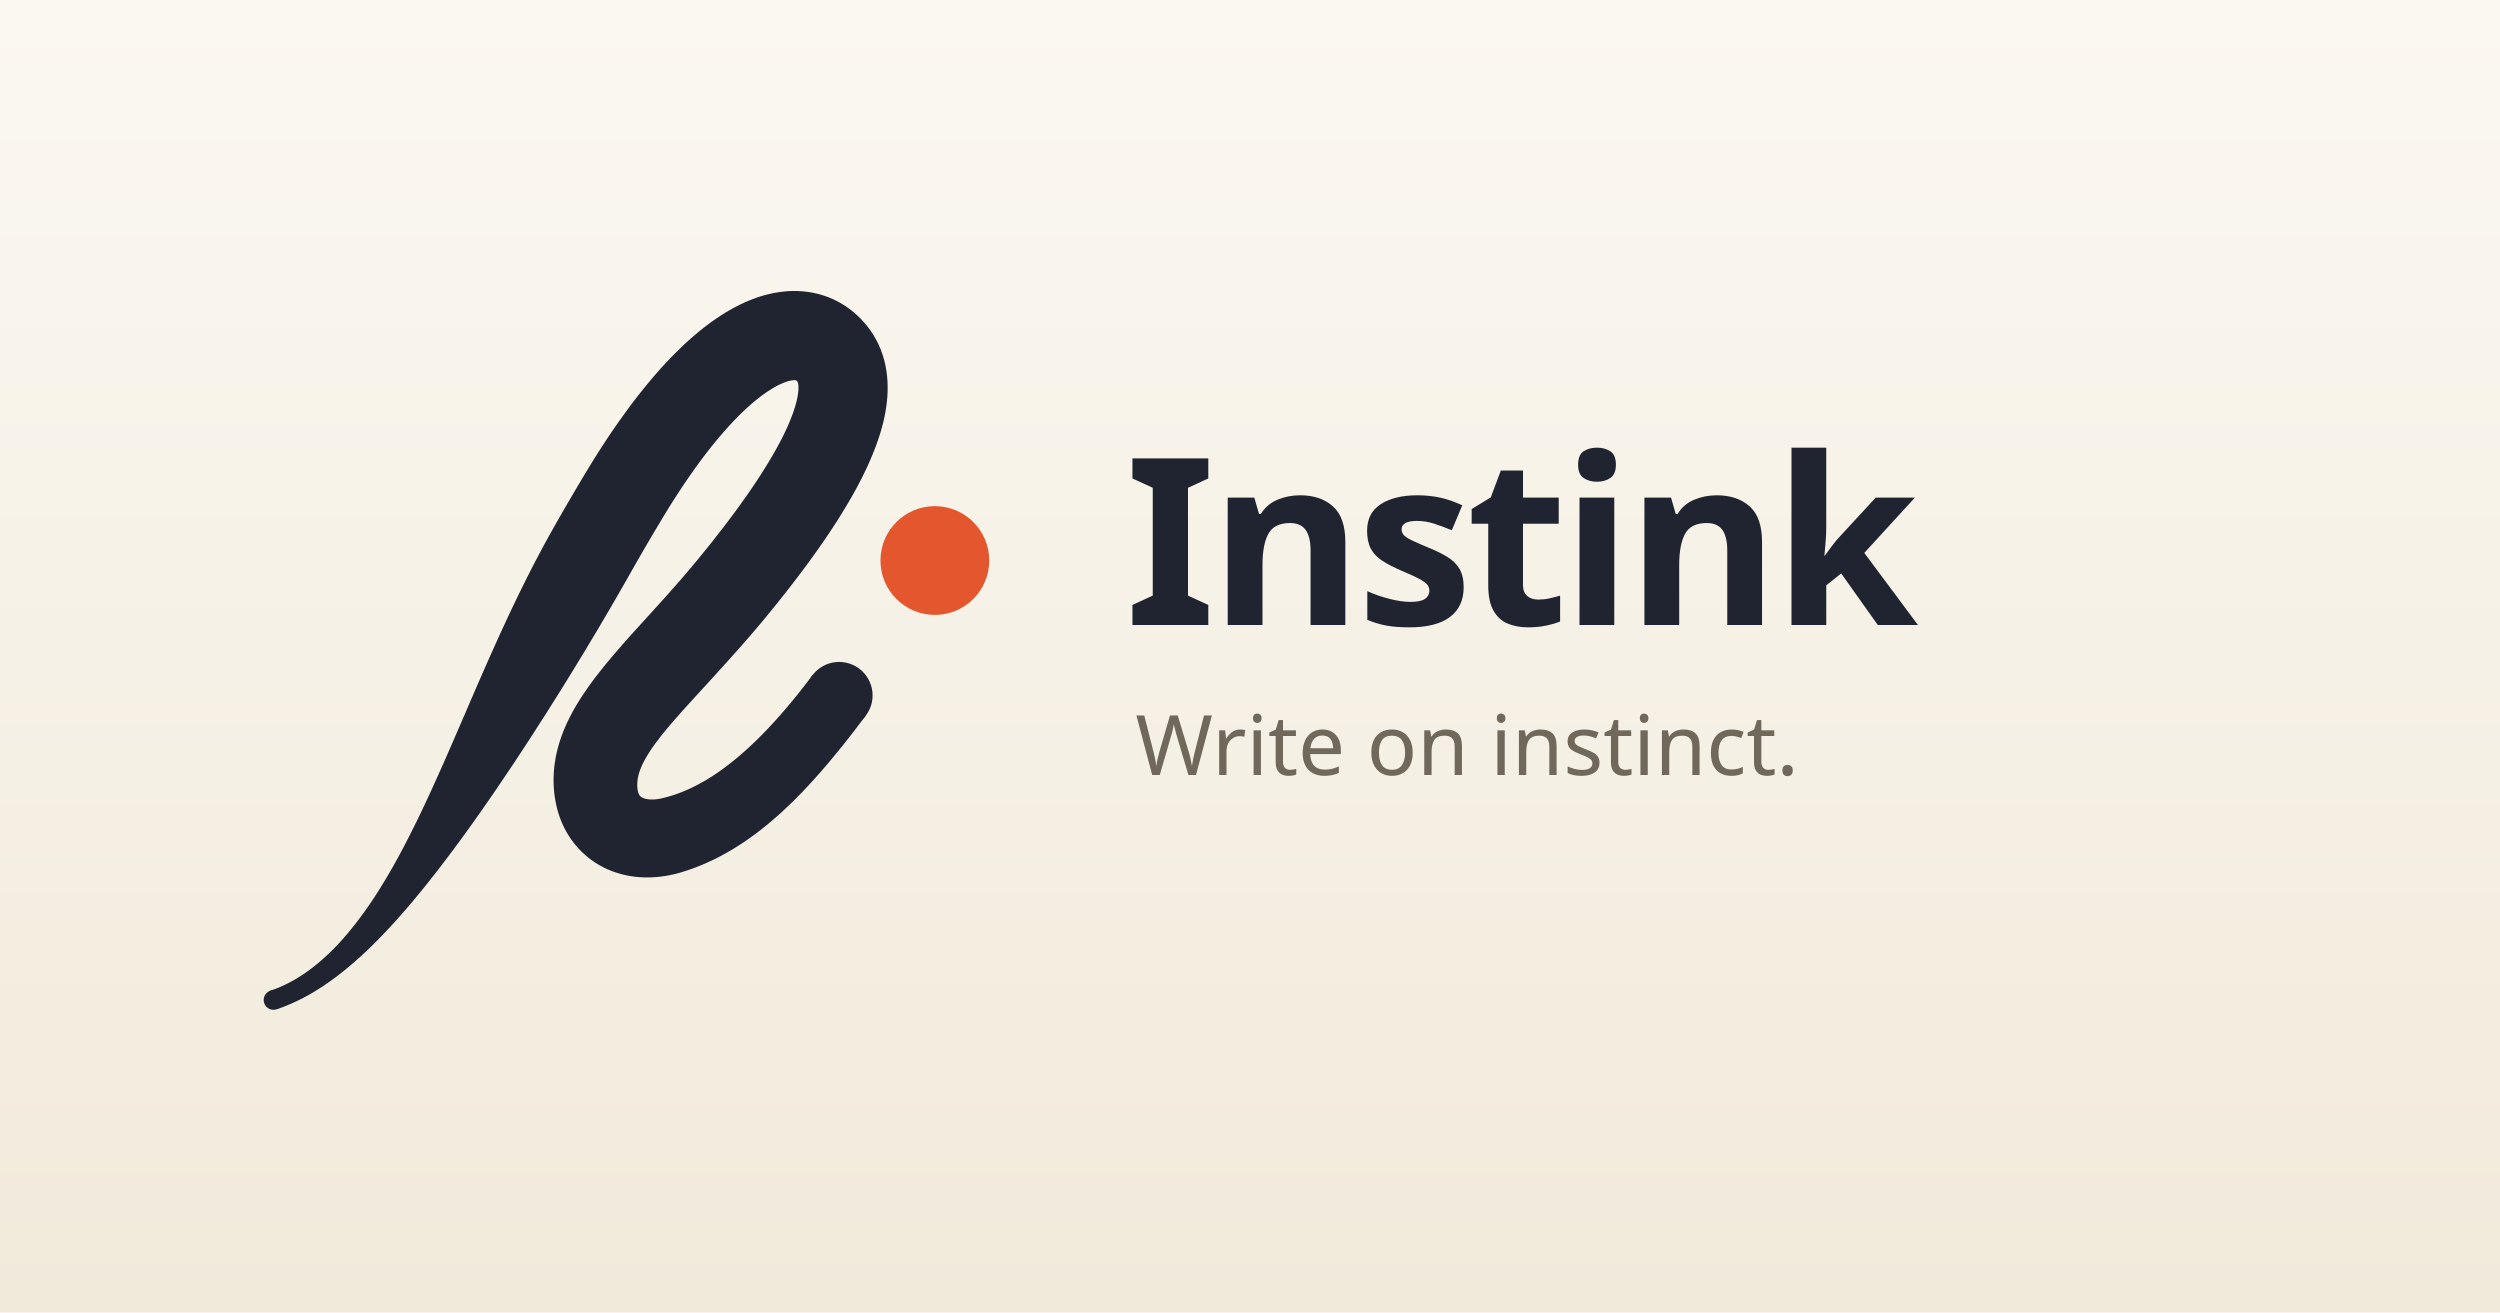
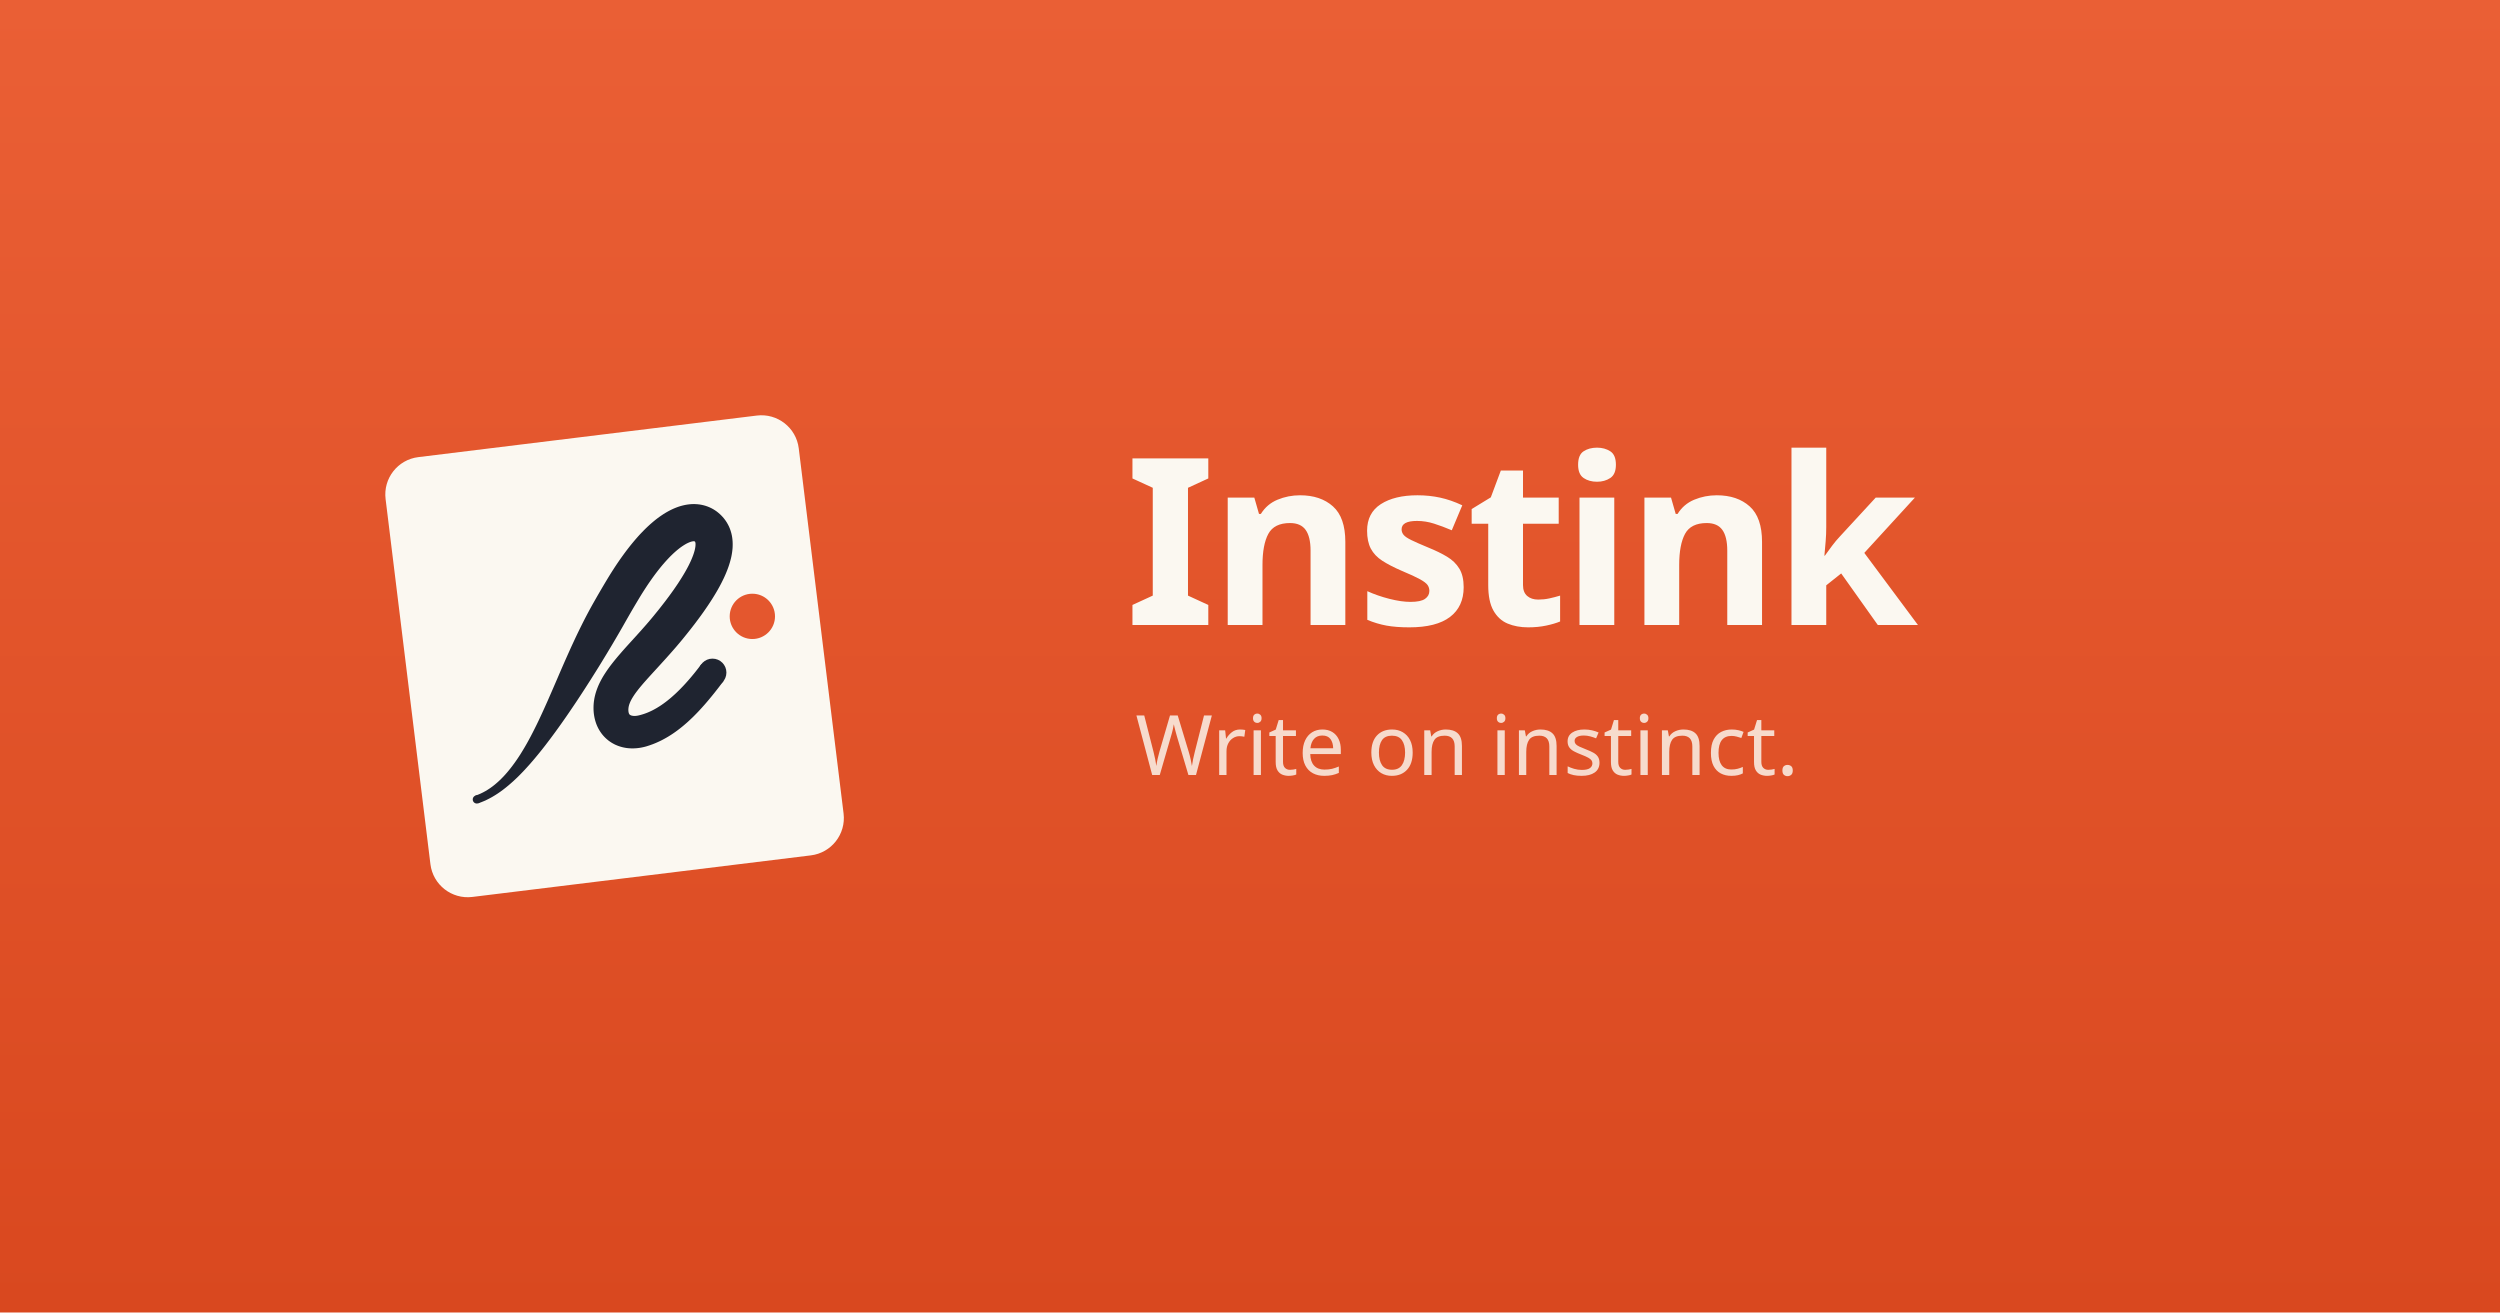
<svg xmlns="http://www.w3.org/2000/svg" width="1200" height="630" viewBox="0 0 1200 630">
  <defs>
    <linearGradient id="g" x1="0" y1="0" x2="0" y2="1">
-       <stop offset="0" stop-color="#FBF8F1" />
-       <stop offset="1" stop-color="#F1EADB" />
+       <stop offset="0" stop-color="#EA5F35" />
+       <stop offset="1" stop-color="#D9481F" />
    </linearGradient>
    <style>@font-face{font-family:IS;src:url("../../site/fonts/InstrumentSans.ttf")}</style>
  </defs>
  <rect width="1200" height="630" fill="url(#g)" />
-   <g transform="translate(47.72,72.72) scale(20.886)">
-     <path d="M4.076,19.712 L4.231,19.657 L4.388,19.593 L4.544,19.522 L4.698,19.444 L4.851,19.360 L5.003,19.269 L5.153,19.173 L5.302,19.070 L5.450,18.961 L5.598,18.846 L5.744,18.726 L5.890,18.600 L6.036,18.469 L6.181,18.333 L6.326,18.192 L6.470,18.045 L6.614,17.894 L6.758,17.738 L6.903,17.577 L7.047,17.412 L7.191,17.243 L7.335,17.069 L7.480,16.892 L7.625,16.710 L7.770,16.525 L7.915,16.335 L8.061,16.143 L8.207,15.946 L8.353,15.747 L8.500,15.544 L8.647,15.338 L8.794,15.129 L8.941,14.918 L9.089,14.703 L9.236,14.486 L9.384,14.267 L9.533,14.045 L9.681,13.820 L9.829,13.594 L9.977,13.366 L10.125,13.135 L10.274,12.903 L10.421,12.669 L10.569,12.434 L10.717,12.197 L10.864,11.958 L11.010,11.718 L11.157,11.477 L11.302,11.235 L11.448,10.992 L11.592,10.747 L11.736,10.502 L11.879,10.256 L12.021,10.009 L12.162,9.761 L12.303,9.513 L12.445,9.265 L12.588,9.018 L12.733,8.772 L12.880,8.526 L12.986,8.350 L13.089,8.181 L13.192,8.018 L13.294,7.860 L13.394,7.707 L13.494,7.559 L13.593,7.417 L13.690,7.279 L13.786,7.147 L13.881,7.019 L13.975,6.897 L14.068,6.779 L14.159,6.666 L14.249,6.558 L14.338,6.455 L14.425,6.357 L14.511,6.263 L14.595,6.174 L14.677,6.089 L14.758,6.010 L14.837,5.934 L14.914,5.864 L14.990,5.797 L15.063,5.735 L15.134,5.678 L15.203,5.624 L15.270,5.575 L15.335,5.530 L15.397,5.489 L15.456,5.452 L15.513,5.418 L15.567,5.388 L15.619,5.362 L15.667,5.340 L15.712,5.320 L15.754,5.304 L15.793,5.290 L15.828,5.279 L15.860,5.271 L15.888,5.265 L15.914,5.260 L15.935,5.257 L15.954,5.256 L15.969,5.255 L15.981,5.255 L15.991,5.256 L15.998,5.257 L16.003,5.258 L16.007,5.259 L16.009,5.259 L16.010,5.260 L16.010,5.260 L16.011,5.260 L16.011,5.260 L16.013,5.261 L16.015,5.263 L16.018,5.265 L16.022,5.269 L16.027,5.274 L16.033,5.280 L16.041,5.289 L16.043,5.292 L16.044,5.294 L16.046,5.296 L16.047,5.300 L16.049,5.304 L16.052,5.311 L16.054,5.321 L16.057,5.333 L16.060,5.349 L16.063,5.369 L16.065,5.393 L16.065,5.421 L16.065,5.453 L16.063,5.489 L16.060,5.529 L16.054,5.573 L16.047,5.621 L16.037,5.672 L16.025,5.727 L16.010,5.785 L15.993,5.846 L15.973,5.911 L15.951,5.978 L15.926,6.048 L15.898,6.121 L15.868,6.196 L15.835,6.274 L15.800,6.354 L15.761,6.436 L15.721,6.520 L15.678,6.606 L15.632,6.694 L15.584,6.783 L15.533,6.875 L15.480,6.968 L15.425,7.062 L15.367,7.158 L15.307,7.256 L15.245,7.355 L15.181,7.455 L15.115,7.557 L15.047,7.659 L14.976,7.763 L14.904,7.868 L14.830,7.974 L14.753,8.081 L14.675,8.189 L14.596,8.298 L14.514,8.407 L14.431,8.518 L14.346,8.629 L14.259,8.741 L14.171,8.854 L14.082,8.968 L13.991,9.082 L13.898,9.196 L13.804,9.312 L13.709,9.428 L13.614,9.542 L13.539,9.630 L13.463,9.720 L13.387,9.808 L13.311,9.896 L13.235,9.982 L13.159,10.068 L13.084,10.153 L13.010,10.236 L12.935,10.319 L12.861,10.401 L12.788,10.482 L12.715,10.563 L12.642,10.642 L12.570,10.722 L12.499,10.800 L12.428,10.878 L12.358,10.955 L12.288,11.032 L12.219,11.109 L12.151,11.185 L12.084,11.261 L12.017,11.336 L11.952,11.412 L11.887,11.487 L11.822,11.562 L11.759,11.636 L11.697,11.711 L11.635,11.786 L11.574,11.860 L11.515,11.935 L11.456,12.010 L11.398,12.085 L11.341,12.160 L11.286,12.236 L11.231,12.312 L11.178,12.389 L11.126,12.466 L11.075,12.543 L11.025,12.621 L10.976,12.700 L10.929,12.780 L10.884,12.860 L10.840,12.942 L10.798,13.024 L10.757,13.108 L10.718,13.193 L10.681,13.279 L10.647,13.366 L10.614,13.454 L10.584,13.543 L10.556,13.634 L10.531,13.726 L10.508,13.820 L10.488,13.914 L10.472,14.010 L10.458,14.106 L10.448,14.204 L10.441,14.302 L10.438,14.401 L10.438,14.496 L10.440,14.575 L10.445,14.650 L10.451,14.725 L10.460,14.799 L10.471,14.873 L10.484,14.946 L10.499,15.018 L10.516,15.090 L10.535,15.161 L10.557,15.232 L10.580,15.301 L10.606,15.370 L10.634,15.438 L10.665,15.504 L10.697,15.570 L10.732,15.634 L10.769,15.697 L10.808,15.758 L10.849,15.818 L10.892,15.877 L10.937,15.934 L10.984,15.989 L11.033,16.042 L11.083,16.093 L11.136,16.143 L11.190,16.190 L11.245,16.236 L11.302,16.279 L11.361,16.320 L11.420,16.359 L11.481,16.396 L11.543,16.430 L11.606,16.463 L11.670,16.493 L11.735,16.520 L11.800,16.546 L11.867,16.569 L11.933,16.590 L12.001,16.609 L12.069,16.626 L12.137,16.640 L12.205,16.653 L12.274,16.663 L12.343,16.671 L12.412,16.677 L12.482,16.681 L12.551,16.683 L12.621,16.683 L12.690,16.681 L12.760,16.677 L12.830,16.672 L12.899,16.664 L12.969,16.655 L13.038,16.644 L13.107,16.631 L13.177,16.616 L13.246,16.600 L13.315,16.582 L13.383,16.562 L13.446,16.542 L13.526,16.516 L13.610,16.486 L13.694,16.456 L13.776,16.424 L13.859,16.390 L13.940,16.355 L14.021,16.318 L14.101,16.281 L14.180,16.242 L14.259,16.201 L14.337,16.159 L14.415,16.116 L14.492,16.072 L14.568,16.027 L14.643,15.980 L14.718,15.933 L14.792,15.884 L14.866,15.834 L14.939,15.783 L15.011,15.731 L15.083,15.678 L15.155,15.623 L15.226,15.568 L15.296,15.512 L15.366,15.455 L15.435,15.397 L15.504,15.338 L15.573,15.278 L15.641,15.218 L15.708,15.156 L15.775,15.093 L15.842,15.030 L15.909,14.966 L15.975,14.901 L16.040,14.835 L16.106,14.768 L16.171,14.701 L16.236,14.633 L16.300,14.564 L16.364,14.494 L16.428,14.424 L16.492,14.352 L16.556,14.281 L16.619,14.208 L16.682,14.135 L16.745,14.061 L16.808,13.986 L16.870,13.911 L16.933,13.835 L16.995,13.759 L17.058,13.681 L17.120,13.604 L17.182,13.525 L17.244,13.446 L17.306,13.367 L17.368,13.287 L17.429,13.206 L17.491,13.125 L17.553,13.043 L17.614,12.962 L16.386,12.038 L16.327,12.116 L16.269,12.192 L16.210,12.268 L16.152,12.342 L16.094,12.416 L16.036,12.489 L15.978,12.561 L15.919,12.632 L15.861,12.702 L15.803,12.771 L15.745,12.839 L15.686,12.907 L15.628,12.973 L15.570,13.038 L15.512,13.103 L15.454,13.166 L15.395,13.229 L15.337,13.290 L15.279,13.350 L15.221,13.410 L15.163,13.468 L15.105,13.525 L15.047,13.581 L14.989,13.637 L14.931,13.691 L14.873,13.743 L14.815,13.795 L14.757,13.846 L14.700,13.896 L14.642,13.944 L14.584,13.991 L14.527,14.038 L14.469,14.083 L14.412,14.127 L14.355,14.169 L14.298,14.211 L14.241,14.251 L14.184,14.291 L14.127,14.329 L14.070,14.366 L14.013,14.401 L13.957,14.436 L13.901,14.469 L13.844,14.501 L13.788,14.532 L13.732,14.562 L13.676,14.591 L13.620,14.618 L13.565,14.644 L13.509,14.669 L13.454,14.693 L13.399,14.716 L13.343,14.737 L13.288,14.758 L13.233,14.777 L13.178,14.795 L13.123,14.812 L13.069,14.828 L13.014,14.843 L12.954,14.858 L12.917,14.867 L12.887,14.873 L12.857,14.878 L12.829,14.883 L12.802,14.886 L12.775,14.889 L12.750,14.891 L12.725,14.892 L12.701,14.892 L12.679,14.892 L12.657,14.891 L12.637,14.890 L12.617,14.888 L12.599,14.885 L12.581,14.882 L12.565,14.879 L12.550,14.876 L12.535,14.872 L12.522,14.867 L12.509,14.863 L12.498,14.859 L12.487,14.854 L12.477,14.849 L12.468,14.844 L12.460,14.840 L12.453,14.835 L12.446,14.830 L12.440,14.825 L12.434,14.821 L12.430,14.816 L12.425,14.811 L12.421,14.807 L12.417,14.802 L12.414,14.798 L12.411,14.793 L12.408,14.788 L12.405,14.783 L12.402,14.778 L12.400,14.773 L12.397,14.768 L12.394,14.762 L12.392,14.756 L12.389,14.749 L12.387,14.741 L12.384,14.734 L12.381,14.725 L12.379,14.715 L12.376,14.705 L12.374,14.694 L12.371,14.682 L12.369,14.669 L12.367,14.655 L12.365,14.640 L12.363,14.623 L12.362,14.606 L12.361,14.587 L12.360,14.567 L12.360,14.546 L12.361,14.524 L12.362,14.504 L12.365,14.470 L12.368,14.439 L12.373,14.409 L12.378,14.379 L12.385,14.348 L12.393,14.316 L12.402,14.284 L12.413,14.250 L12.425,14.216 L12.438,14.181 L12.454,14.144 L12.470,14.106 L12.488,14.067 L12.509,14.027 L12.530,13.986 L12.554,13.943 L12.580,13.899 L12.607,13.854 L12.637,13.807 L12.668,13.759 L12.701,13.710 L12.736,13.660 L12.774,13.608 L12.813,13.555 L12.854,13.502 L12.896,13.446 L12.941,13.390 L12.987,13.333 L13.036,13.274 L13.085,13.215 L13.137,13.154 L13.190,13.092 L13.245,13.029 L13.302,12.965 L13.360,12.900 L13.419,12.833 L13.480,12.766 L13.542,12.697 L13.606,12.627 L13.671,12.556 L13.737,12.483 L13.805,12.410 L13.873,12.335 L13.943,12.259 L14.014,12.181 L14.085,12.103 L14.158,12.023 L14.232,11.941 L14.307,11.859 L14.383,11.775 L14.460,11.690 L14.537,11.603 L14.616,11.515 L14.695,11.426 L14.775,11.335 L14.856,11.243 L14.937,11.150 L15.019,11.055 L15.101,10.958 L15.186,10.858 L15.290,10.733 L15.391,10.610 L15.491,10.487 L15.590,10.364 L15.687,10.242 L15.784,10.120 L15.879,9.998 L15.972,9.877 L16.065,9.756 L16.155,9.635 L16.245,9.515 L16.333,9.395 L16.419,9.276 L16.504,9.157 L16.587,9.038 L16.668,8.920 L16.748,8.803 L16.826,8.685 L16.902,8.569 L16.977,8.453 L17.049,8.337 L17.120,8.221 L17.189,8.107 L17.256,7.992 L17.321,7.878 L17.384,7.765 L17.444,7.652 L17.503,7.539 L17.559,7.426 L17.614,7.314 L17.666,7.202 L17.715,7.091 L17.762,6.979 L17.807,6.868 L17.849,6.757 L17.889,6.646 L17.926,6.534 L17.960,6.423 L17.991,6.311 L18.020,6.199 L18.045,6.087 L18.066,5.973 L18.084,5.860 L18.098,5.745 L18.109,5.630 L18.114,5.514 L18.115,5.397 L18.111,5.279 L18.102,5.161 L18.087,5.041 L18.066,4.922 L18.038,4.803 L18.003,4.684 L17.962,4.566 L17.913,4.449 L17.856,4.335 L17.793,4.224 L17.722,4.116 L17.645,4.013 L17.567,3.920 L17.491,3.839 L17.411,3.761 L17.327,3.688 L17.239,3.618 L17.146,3.553 L17.050,3.493 L16.950,3.438 L16.846,3.388 L16.739,3.344 L16.630,3.306 L16.519,3.274 L16.406,3.248 L16.292,3.228 L16.178,3.215 L16.062,3.207 L15.947,3.205 L15.832,3.209 L15.717,3.219 L15.603,3.234 L15.489,3.254 L15.377,3.279 L15.265,3.308 L15.153,3.342 L15.043,3.381 L14.933,3.424 L14.824,3.471 L14.716,3.522 L14.608,3.577 L14.501,3.636 L14.394,3.698 L14.287,3.765 L14.181,3.836 L14.074,3.910 L13.968,3.988 L13.862,4.070 L13.756,4.156 L13.650,4.246 L13.544,4.339 L13.437,4.437 L13.331,4.538 L13.224,4.644 L13.117,4.754 L13.009,4.867 L12.901,4.985 L12.793,5.108 L12.685,5.234 L12.576,5.365 L12.466,5.500 L12.357,5.639 L12.246,5.783 L12.136,5.931 L12.025,6.084 L11.913,6.241 L11.801,6.403 L11.688,6.570 L11.575,6.742 L11.462,6.918 L11.348,7.099 L11.234,7.285 L11.120,7.474 L10.969,7.728 L10.818,7.985 L10.669,8.241 L10.522,8.498 L10.377,8.754 L10.235,9.011 L10.097,9.269 L9.961,9.528 L9.830,9.787 L9.701,10.046 L9.575,10.304 L9.451,10.563 L9.331,10.821 L9.212,11.078 L9.096,11.335 L8.982,11.590 L8.869,11.844 L8.758,12.097 L8.649,12.348 L8.541,12.597 L8.435,12.845 L8.329,13.090 L8.224,13.333 L8.120,13.573 L8.016,13.811 L7.913,14.047 L7.809,14.279 L7.706,14.508 L7.603,14.734 L7.500,14.956 L7.397,15.175 L7.293,15.390 L7.188,15.601 L7.083,15.808 L6.978,16.011 L6.871,16.210 L6.764,16.404 L6.655,16.594 L6.545,16.778 L6.435,16.958 L6.323,17.133 L6.210,17.302 L6.095,17.466 L5.979,17.624 L5.862,17.777 L5.743,17.924 L5.623,18.065 L5.502,18.200 L5.379,18.328 L5.254,18.450 L5.128,18.565 L5.001,18.674 L4.872,18.776 L4.741,18.871 L4.609,18.958 L4.476,19.039 L4.341,19.112 L4.205,19.178 L4.068,19.236 L3.924,19.288 Z" fill="#1F2430" />
-     <circle cx="4.000" cy="19.500" r="0.225" fill="#1F2430" />
-     <circle cx="17.000" cy="12.500" r="0.769" fill="#1F2430" />
-     <circle cx="19.2" cy="9.4" r="1.25" fill="#E4572E" />
+   <g transform="translate(130,150)">
+     <defs>
+       <linearGradient id="gi" x1="0" y1="0" x2="0" y2="1">
+         <stop offset="0" stop-color="#EA5F35" />
+         <stop offset="1" stop-color="#D9481F" />
+       </linearGradient>
+     </defs>
+     <rect width="330" height="330" rx="73.821" fill="none" />
+     <g transform="rotate(-7 165.00 165.00)">
+       <rect x="65.10" y="58.65" width="199.80" height="212.70" rx="18.05" fill="#FBF8F1" />
+     </g>
+     <g transform="translate(64.066,64.066) scale(8.7012)">
+       <path d="M4.076,19.712 L4.231,19.657 L4.388,19.593 L4.544,19.522 L4.698,19.444 L4.851,19.360 L5.003,19.269 L5.153,19.173 L5.302,19.070 L5.450,18.961 L5.598,18.846 L5.744,18.726 L5.890,18.600 L6.036,18.469 L6.181,18.333 L6.326,18.192 L6.470,18.045 L6.614,17.894 L6.758,17.738 L6.903,17.577 L7.047,17.412 L7.191,17.243 L7.335,17.069 L7.480,16.892 L7.625,16.710 L7.770,16.525 L7.915,16.335 L8.061,16.143 L8.207,15.946 L8.353,15.747 L8.500,15.544 L8.647,15.338 L8.794,15.129 L8.941,14.918 L9.089,14.703 L9.236,14.486 L9.384,14.267 L9.533,14.045 L9.681,13.820 L9.829,13.594 L9.977,13.366 L10.125,13.135 L10.274,12.903 L10.421,12.669 L10.569,12.434 L10.717,12.197 L10.864,11.958 L11.010,11.718 L11.157,11.477 L11.302,11.235 L11.448,10.992 L11.592,10.747 L11.736,10.502 L11.879,10.256 L12.021,10.009 L12.162,9.761 L12.303,9.513 L12.445,9.265 L12.588,9.018 L12.733,8.772 L12.880,8.526 L12.986,8.350 L13.089,8.181 L13.192,8.018 L13.294,7.860 L13.394,7.707 L13.494,7.559 L13.593,7.417 L13.690,7.279 L13.786,7.147 L13.881,7.019 L13.975,6.897 L14.068,6.779 L14.159,6.666 L14.249,6.558 L14.338,6.455 L14.425,6.357 L14.511,6.263 L14.595,6.174 L14.677,6.089 L14.758,6.010 L14.837,5.934 L14.914,5.864 L14.990,5.797 L15.063,5.735 L15.134,5.678 L15.203,5.624 L15.270,5.575 L15.335,5.530 L15.397,5.489 L15.456,5.452 L15.513,5.418 L15.567,5.388 L15.619,5.362 L15.667,5.340 L15.712,5.320 L15.754,5.304 L15.793,5.290 L15.828,5.279 L15.860,5.271 L15.888,5.265 L15.914,5.260 L15.935,5.257 L15.954,5.256 L15.969,5.255 L15.981,5.255 L15.991,5.256 L15.998,5.257 L16.003,5.258 L16.007,5.259 L16.009,5.259 L16.010,5.260 L16.010,5.260 L16.011,5.260 L16.011,5.260 L16.013,5.261 L16.015,5.263 L16.018,5.265 L16.022,5.269 L16.027,5.274 L16.033,5.280 L16.041,5.289 L16.043,5.292 L16.044,5.294 L16.046,5.296 L16.047,5.300 L16.049,5.304 L16.052,5.311 L16.054,5.321 L16.057,5.333 L16.060,5.349 L16.063,5.369 L16.065,5.393 L16.065,5.421 L16.065,5.453 L16.063,5.489 L16.060,5.529 L16.054,5.573 L16.047,5.621 L16.037,5.672 L16.025,5.727 L16.010,5.785 L15.993,5.846 L15.973,5.911 L15.951,5.978 L15.926,6.048 L15.898,6.121 L15.868,6.196 L15.835,6.274 L15.800,6.354 L15.761,6.436 L15.721,6.520 L15.678,6.606 L15.632,6.694 L15.584,6.783 L15.533,6.875 L15.480,6.968 L15.425,7.062 L15.367,7.158 L15.307,7.256 L15.245,7.355 L15.181,7.455 L15.115,7.557 L15.047,7.659 L14.976,7.763 L14.904,7.868 L14.830,7.974 L14.753,8.081 L14.675,8.189 L14.596,8.298 L14.514,8.407 L14.431,8.518 L14.346,8.629 L14.259,8.741 L14.171,8.854 L14.082,8.968 L13.991,9.082 L13.898,9.196 L13.804,9.312 L13.709,9.428 L13.614,9.542 L13.539,9.630 L13.463,9.720 L13.387,9.808 L13.311,9.896 L13.235,9.982 L13.159,10.068 L13.084,10.153 L13.010,10.236 L12.935,10.319 L12.861,10.401 L12.788,10.482 L12.715,10.563 L12.642,10.642 L12.570,10.722 L12.499,10.800 L12.428,10.878 L12.358,10.955 L12.288,11.032 L12.219,11.109 L12.151,11.185 L12.084,11.261 L12.017,11.336 L11.952,11.412 L11.887,11.487 L11.822,11.562 L11.759,11.636 L11.697,11.711 L11.635,11.786 L11.574,11.860 L11.515,11.935 L11.456,12.010 L11.398,12.085 L11.341,12.160 L11.286,12.236 L11.231,12.312 L11.178,12.389 L11.126,12.466 L11.075,12.543 L11.025,12.621 L10.976,12.700 L10.929,12.780 L10.884,12.860 L10.840,12.942 L10.798,13.024 L10.757,13.108 L10.718,13.193 L10.681,13.279 L10.647,13.366 L10.614,13.454 L10.584,13.543 L10.556,13.634 L10.531,13.726 L10.508,13.820 L10.488,13.914 L10.472,14.010 L10.458,14.106 L10.448,14.204 L10.441,14.302 L10.438,14.401 L10.438,14.496 L10.440,14.575 L10.445,14.650 L10.451,14.725 L10.460,14.799 L10.471,14.873 L10.484,14.946 L10.499,15.018 L10.516,15.090 L10.535,15.161 L10.557,15.232 L10.580,15.301 L10.606,15.370 L10.634,15.438 L10.665,15.504 L10.697,15.570 L10.732,15.634 L10.769,15.697 L10.808,15.758 L10.849,15.818 L10.892,15.877 L10.937,15.934 L10.984,15.989 L11.033,16.042 L11.083,16.093 L11.136,16.143 L11.190,16.190 L11.245,16.236 L11.302,16.279 L11.361,16.320 L11.420,16.359 L11.481,16.396 L11.543,16.430 L11.606,16.463 L11.670,16.493 L11.735,16.520 L11.800,16.546 L11.867,16.569 L11.933,16.590 L12.001,16.609 L12.069,16.626 L12.137,16.640 L12.205,16.653 L12.274,16.663 L12.343,16.671 L12.412,16.677 L12.482,16.681 L12.551,16.683 L12.621,16.683 L12.690,16.681 L12.760,16.677 L12.830,16.672 L12.899,16.664 L12.969,16.655 L13.038,16.644 L13.107,16.631 L13.177,16.616 L13.246,16.600 L13.315,16.582 L13.383,16.562 L13.446,16.542 L13.526,16.516 L13.610,16.486 L13.694,16.456 L13.776,16.424 L13.859,16.390 L13.940,16.355 L14.021,16.318 L14.101,16.281 L14.180,16.242 L14.259,16.201 L14.337,16.159 L14.415,16.116 L14.492,16.072 L14.568,16.027 L14.643,15.980 L14.718,15.933 L14.792,15.884 L14.866,15.834 L14.939,15.783 L15.011,15.731 L15.083,15.678 L15.155,15.623 L15.226,15.568 L15.296,15.512 L15.366,15.455 L15.435,15.397 L15.504,15.338 L15.573,15.278 L15.641,15.218 L15.708,15.156 L15.775,15.093 L15.842,15.030 L15.909,14.966 L15.975,14.901 L16.040,14.835 L16.106,14.768 L16.171,14.701 L16.236,14.633 L16.300,14.564 L16.364,14.494 L16.428,14.424 L16.492,14.352 L16.556,14.281 L16.619,14.208 L16.682,14.135 L16.745,14.061 L16.808,13.986 L16.870,13.911 L16.933,13.835 L16.995,13.759 L17.058,13.681 L17.120,13.604 L17.182,13.525 L17.244,13.446 L17.306,13.367 L17.368,13.287 L17.429,13.206 L17.491,13.125 L17.553,13.043 L17.614,12.962 L16.386,12.038 L16.327,12.116 L16.269,12.192 L16.210,12.268 L16.152,12.342 L16.094,12.416 L16.036,12.489 L15.978,12.561 L15.919,12.632 L15.861,12.702 L15.803,12.771 L15.745,12.839 L15.686,12.907 L15.628,12.973 L15.570,13.038 L15.512,13.103 L15.454,13.166 L15.395,13.229 L15.337,13.290 L15.279,13.350 L15.221,13.410 L15.163,13.468 L15.105,13.525 L15.047,13.581 L14.989,13.637 L14.931,13.691 L14.873,13.743 L14.815,13.795 L14.757,13.846 L14.700,13.896 L14.642,13.944 L14.584,13.991 L14.527,14.038 L14.469,14.083 L14.412,14.127 L14.355,14.169 L14.298,14.211 L14.241,14.251 L14.184,14.291 L14.127,14.329 L14.070,14.366 L14.013,14.401 L13.957,14.436 L13.901,14.469 L13.844,14.501 L13.788,14.532 L13.732,14.562 L13.676,14.591 L13.620,14.618 L13.565,14.644 L13.509,14.669 L13.454,14.693 L13.399,14.716 L13.343,14.737 L13.288,14.758 L13.233,14.777 L13.178,14.795 L13.123,14.812 L13.069,14.828 L13.014,14.843 L12.954,14.858 L12.917,14.867 L12.887,14.873 L12.857,14.878 L12.829,14.883 L12.802,14.886 L12.775,14.889 L12.750,14.891 L12.725,14.892 L12.701,14.892 L12.679,14.892 L12.657,14.891 L12.637,14.890 L12.617,14.888 L12.599,14.885 L12.581,14.882 L12.565,14.879 L12.550,14.876 L12.535,14.872 L12.522,14.867 L12.509,14.863 L12.498,14.859 L12.487,14.854 L12.477,14.849 L12.468,14.844 L12.460,14.840 L12.453,14.835 L12.446,14.830 L12.440,14.825 L12.434,14.821 L12.430,14.816 L12.425,14.811 L12.421,14.807 L12.417,14.802 L12.414,14.798 L12.411,14.793 L12.408,14.788 L12.405,14.783 L12.402,14.778 L12.400,14.773 L12.397,14.768 L12.394,14.762 L12.392,14.756 L12.389,14.749 L12.387,14.741 L12.384,14.734 L12.381,14.725 L12.379,14.715 L12.376,14.705 L12.374,14.694 L12.371,14.682 L12.369,14.669 L12.367,14.655 L12.365,14.640 L12.363,14.623 L12.362,14.606 L12.361,14.587 L12.360,14.567 L12.360,14.546 L12.361,14.524 L12.362,14.504 L12.365,14.470 L12.368,14.439 L12.373,14.409 L12.378,14.379 L12.385,14.348 L12.393,14.316 L12.402,14.284 L12.413,14.250 L12.425,14.216 L12.438,14.181 L12.454,14.144 L12.470,14.106 L12.488,14.067 L12.509,14.027 L12.530,13.986 L12.554,13.943 L12.580,13.899 L12.607,13.854 L12.637,13.807 L12.668,13.759 L12.701,13.710 L12.736,13.660 L12.774,13.608 L12.813,13.555 L12.854,13.502 L12.896,13.446 L12.941,13.390 L12.987,13.333 L13.036,13.274 L13.085,13.215 L13.137,13.154 L13.190,13.092 L13.245,13.029 L13.302,12.965 L13.360,12.900 L13.419,12.833 L13.480,12.766 L13.542,12.697 L13.606,12.627 L13.671,12.556 L13.737,12.483 L13.805,12.410 L13.873,12.335 L13.943,12.259 L14.014,12.181 L14.085,12.103 L14.158,12.023 L14.232,11.941 L14.307,11.859 L14.383,11.775 L14.460,11.690 L14.537,11.603 L14.616,11.515 L14.695,11.426 L14.775,11.335 L14.856,11.243 L14.937,11.150 L15.019,11.055 L15.101,10.958 L15.186,10.858 L15.290,10.733 L15.391,10.610 L15.491,10.487 L15.590,10.364 L15.687,10.242 L15.784,10.120 L15.879,9.998 L15.972,9.877 L16.065,9.756 L16.155,9.635 L16.245,9.515 L16.333,9.395 L16.419,9.276 L16.504,9.157 L16.587,9.038 L16.668,8.920 L16.748,8.803 L16.826,8.685 L16.902,8.569 L16.977,8.453 L17.049,8.337 L17.120,8.221 L17.189,8.107 L17.256,7.992 L17.321,7.878 L17.384,7.765 L17.444,7.652 L17.503,7.539 L17.559,7.426 L17.614,7.314 L17.666,7.202 L17.715,7.091 L17.762,6.979 L17.807,6.868 L17.849,6.757 L17.889,6.646 L17.926,6.534 L17.960,6.423 L17.991,6.311 L18.020,6.199 L18.045,6.087 L18.066,5.973 L18.084,5.860 L18.098,5.745 L18.109,5.630 L18.114,5.514 L18.115,5.397 L18.111,5.279 L18.102,5.161 L18.087,5.041 L18.066,4.922 L18.038,4.803 L18.003,4.684 L17.962,4.566 L17.913,4.449 L17.856,4.335 L17.793,4.224 L17.722,4.116 L17.645,4.013 L17.567,3.920 L17.491,3.839 L17.411,3.761 L17.327,3.688 L17.239,3.618 L17.146,3.553 L17.050,3.493 L16.950,3.438 L16.846,3.388 L16.739,3.344 L16.630,3.306 L16.519,3.274 L16.406,3.248 L16.292,3.228 L16.178,3.215 L16.062,3.207 L15.947,3.205 L15.832,3.209 L15.717,3.219 L15.603,3.234 L15.489,3.254 L15.377,3.279 L15.265,3.308 L15.153,3.342 L15.043,3.381 L14.933,3.424 L14.824,3.471 L14.716,3.522 L14.608,3.577 L14.501,3.636 L14.394,3.698 L14.287,3.765 L14.181,3.836 L14.074,3.910 L13.968,3.988 L13.862,4.070 L13.756,4.156 L13.650,4.246 L13.544,4.339 L13.437,4.437 L13.331,4.538 L13.224,4.644 L13.117,4.754 L13.009,4.867 L12.901,4.985 L12.793,5.108 L12.685,5.234 L12.576,5.365 L12.466,5.500 L12.357,5.639 L12.246,5.783 L12.136,5.931 L12.025,6.084 L11.913,6.241 L11.801,6.403 L11.688,6.570 L11.575,6.742 L11.462,6.918 L11.348,7.099 L11.234,7.285 L11.120,7.474 L10.969,7.728 L10.818,7.985 L10.669,8.241 L10.522,8.498 L10.377,8.754 L10.235,9.011 L10.097,9.269 L9.961,9.528 L9.830,9.787 L9.701,10.046 L9.575,10.304 L9.451,10.563 L9.331,10.821 L9.212,11.078 L9.096,11.335 L8.982,11.590 L8.869,11.844 L8.758,12.097 L8.649,12.348 L8.541,12.597 L8.435,12.845 L8.329,13.090 L8.224,13.333 L8.120,13.573 L8.016,13.811 L7.913,14.047 L7.809,14.279 L7.706,14.508 L7.603,14.734 L7.500,14.956 L7.397,15.175 L7.293,15.390 L7.188,15.601 L7.083,15.808 L6.978,16.011 L6.871,16.210 L6.764,16.404 L6.655,16.594 L6.545,16.778 L6.435,16.958 L6.323,17.133 L6.210,17.302 L6.095,17.466 L5.979,17.624 L5.862,17.777 L5.743,17.924 L5.623,18.065 L5.502,18.200 L5.379,18.328 L5.254,18.450 L5.128,18.565 L5.001,18.674 L4.872,18.776 L4.741,18.871 L4.609,18.958 L4.476,19.039 L4.341,19.112 L4.205,19.178 L4.068,19.236 L3.924,19.288 Z" fill="#1F2430" />
+       <circle cx="4.000" cy="19.500" r="0.225" fill="#1F2430" />
+       <circle cx="17.000" cy="12.500" r="0.769" fill="#1F2430" />
+       <circle cx="19.2" cy="9.4" r="1.25" fill="#E4572E" />
+     </g>
  </g>
-   <text x="540" y="300" font-family="IS" font-weight="700" font-size="112" fill="#1F2430" letter-spacing="-3">Instink</text>
-   <text x="545" y="372" font-family="IS" font-weight="500" font-size="40" fill="#6F685B">Write on instinct.</text>
+   <text x="540" y="300" font-family="IS" font-weight="700" font-size="112" fill="#FBF8F1" letter-spacing="-3">Instink</text>
+   <text x="545" y="372" font-family="IS" font-weight="500" font-size="40" fill="#FBF8F1" fill-opacity="0.82">Write on instinct.</text>
</svg>
